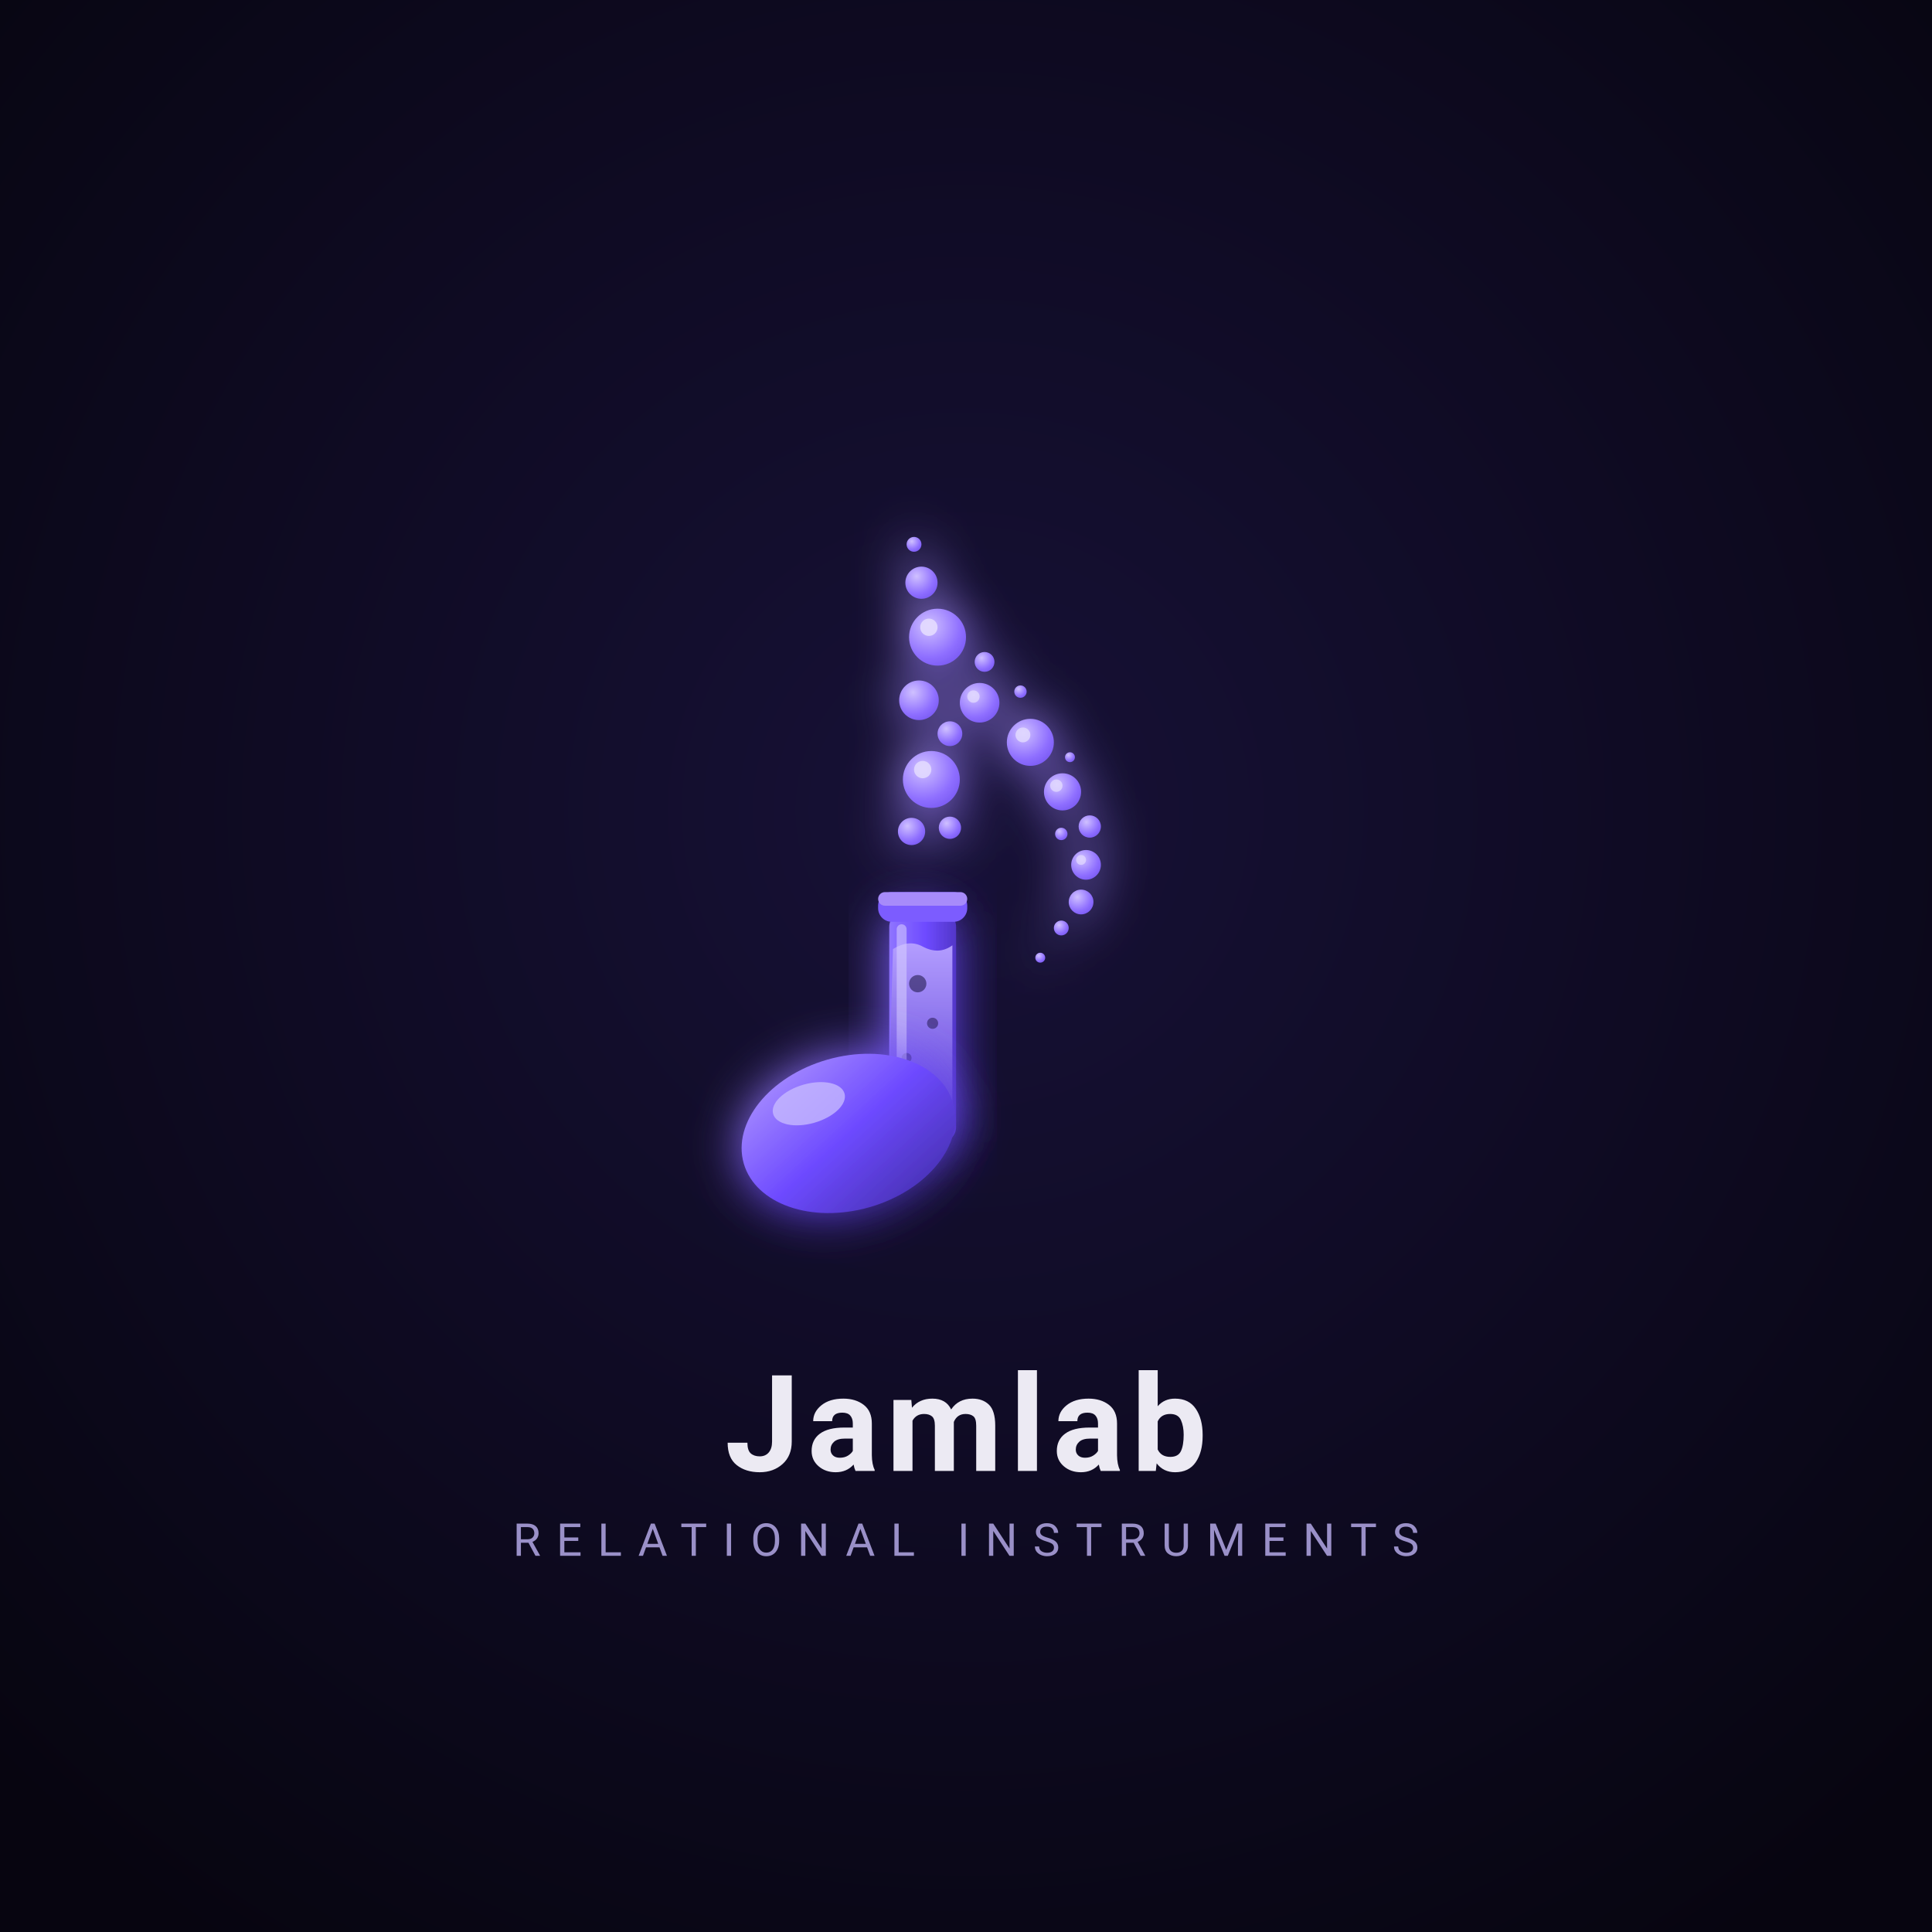
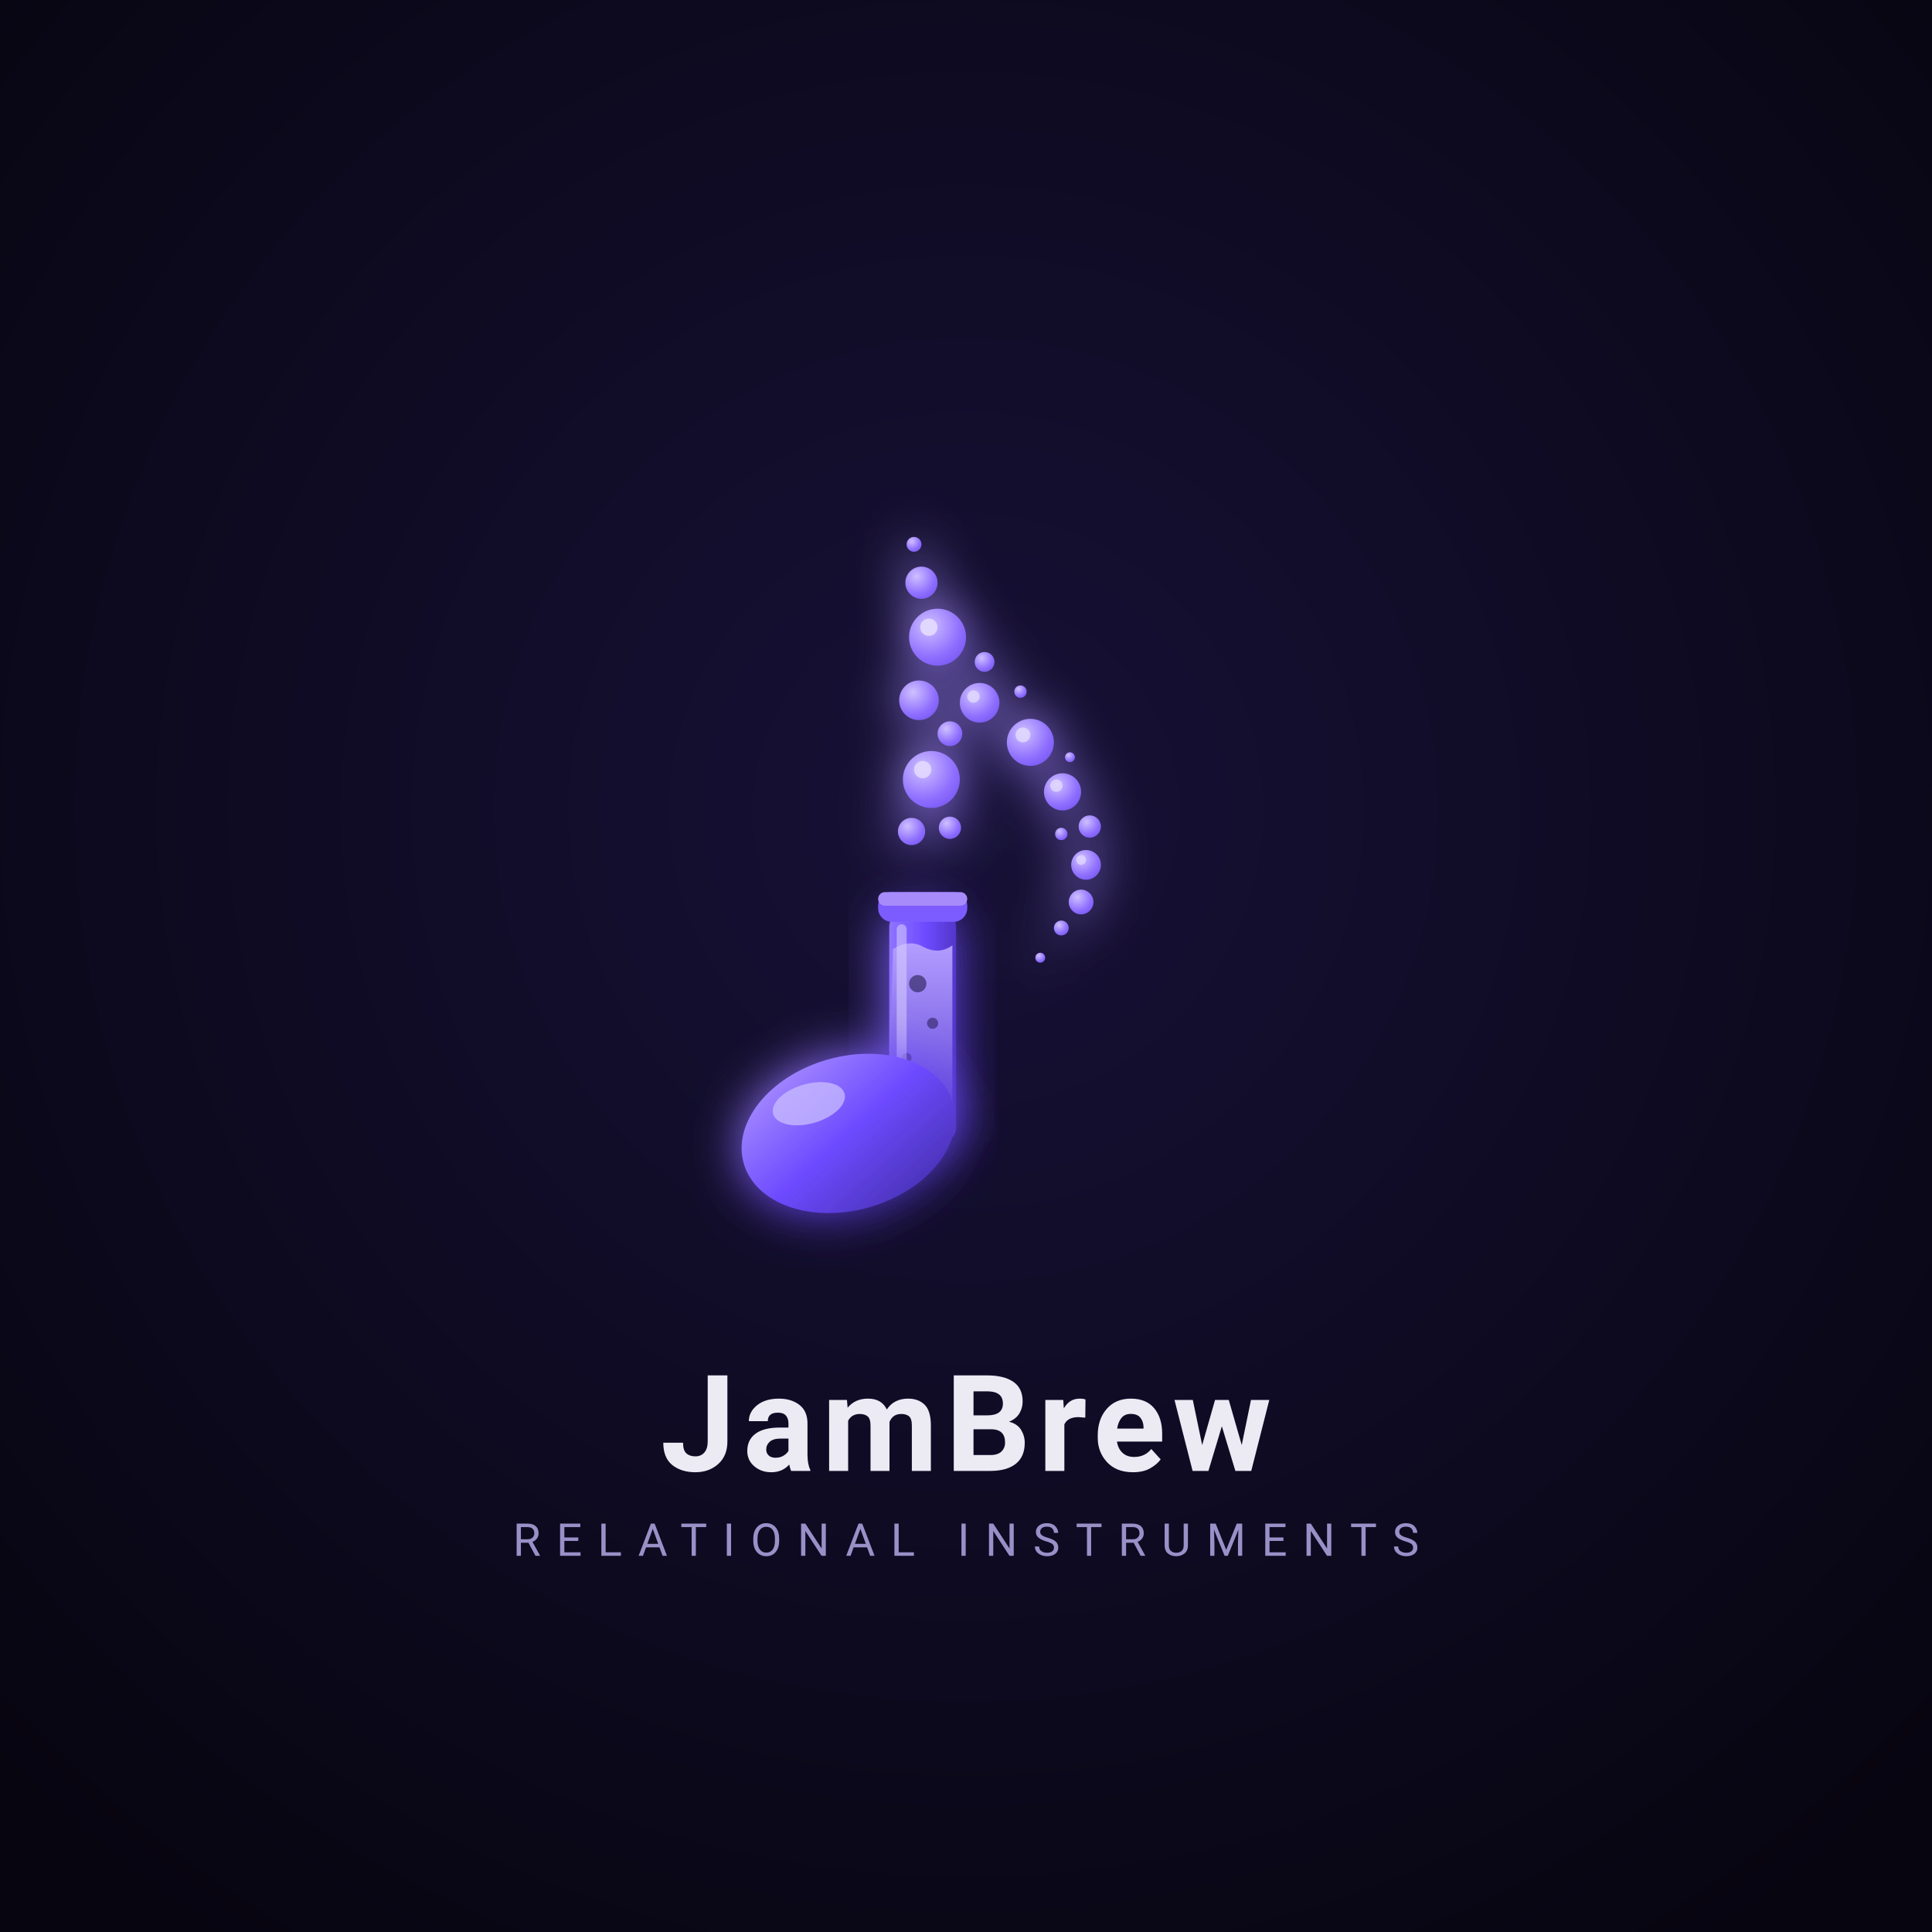
<svg xmlns="http://www.w3.org/2000/svg" viewBox="0 0 2732 2732">
  <defs>
    <radialGradient id="sbg" cx="50%" cy="42%" r="70%">
      <stop offset="0" stop-color="#171137" />
      <stop offset="1" stop-color="#070510" />
    </radialGradient>
    <linearGradient id="shead" x1="0.15" y1="0" x2="0.85" y2="1">
      <stop offset="0" stop-color="#a98fff" />
      <stop offset="0.5" stop-color="#6d4aff" />
      <stop offset="1" stop-color="#4630b0" />
    </linearGradient>
    <linearGradient id="sglass" x1="0" y1="0" x2="1" y2="0">
      <stop offset="0" stop-color="#8f74ff" />
      <stop offset="0.55" stop-color="#6d4aff" />
      <stop offset="1" stop-color="#5236c8" />
    </linearGradient>
    <linearGradient id="sliquid" x1="0" y1="0" x2="0" y2="1">
      <stop offset="0" stop-color="#b39dff" />
      <stop offset="1" stop-color="#5b3fd4" />
    </linearGradient>
    <radialGradient id="sbub" cx="0.35" cy="0.3" r="1">
      <stop offset="0" stop-color="#cfc0ff" />
      <stop offset="0.55" stop-color="#8f6fff" />
      <stop offset="1" stop-color="#6647e8" />
    </radialGradient>
    <filter id="sglow" x="-60%" y="-60%" width="220%" height="220%">
      <feGaussianBlur stdDeviation="20" result="b" />
      <feMerge>
        <feMergeNode in="b" />
        <feMergeNode in="SourceGraphic" />
      </feMerge>
    </filter>
  </defs>
  <rect width="2732" height="2732" fill="url(#sbg)" />
  <g transform="translate(1366 1230) scale(1.75) translate(-551 -448)">
    <g filter="url(#sglow)">
      <circle cx="509" cy="185" r="6" fill="url(#sbub)" />
      <circle cx="515" cy="216" r="13" fill="url(#sbub)" />
      <circle cx="528" cy="260" r="23" fill="url(#sbub)" />
      <circle cx="513" cy="311" r="16" fill="url(#sbub)" />
      <circle cx="538" cy="338" r="10" fill="url(#sbub)" />
      <circle cx="523" cy="375" r="23" fill="url(#sbub)" />
      <circle cx="507" cy="417" r="11" fill="url(#sbub)" />
      <circle cx="538" cy="414" r="9" fill="url(#sbub)" />
      <circle cx="566" cy="280" r="8" fill="url(#sbub)" />
      <circle cx="562" cy="313" r="16" fill="url(#sbub)" />
      <circle cx="595" cy="304" r="5" fill="url(#sbub)" />
      <circle cx="603" cy="345" r="19" fill="url(#sbub)" />
      <circle cx="635" cy="357" r="4" fill="url(#sbub)" />
      <circle cx="629" cy="385" r="15" fill="url(#sbub)" />
      <circle cx="628" cy="419" r="5" fill="url(#sbub)" />
      <circle cx="651" cy="413" r="9" fill="url(#sbub)" />
      <circle cx="648" cy="444" r="12" fill="url(#sbub)" />
      <circle cx="644" cy="474" r="10" fill="url(#sbub)" />
      <circle cx="628" cy="495" r="6" fill="url(#sbub)" />
      <circle cx="611" cy="519" r="4" fill="url(#sbub)" />
    </g>
    <circle cx="521" cy="252" r="7" fill="#e4dcff" opacity="0.9" />
    <circle cx="516" cy="367" r="7" fill="#e4dcff" opacity="0.85" />
    <circle cx="597" cy="339" r="6" fill="#e4dcff" opacity="0.8" />
    <circle cx="624" cy="380" r="5" fill="#e4dcff" opacity="0.75" />
    <circle cx="644" cy="440" r="4" fill="#e4dcff" opacity="0.7" />
    <circle cx="557" cy="308" r="5" fill="#e4dcff" opacity="0.75" />
    <g filter="url(#sglow)">
      <rect x="489" y="482" width="54" height="186" rx="12" fill="url(#sglass)" />
    </g>
    <path d="M 492 512 Q 505 504 516 510 Q 529 517 540 509 L 540 646 a 14 14 0 0 1 -14 14 h -24 a 14 14 0 0 1 -14 -14 Z" fill="url(#sliquid)" />
    <circle cx="512" cy="540" r="7" fill="#171040" opacity="0.55" />
    <circle cx="524" cy="572" r="4.5" fill="#171040" opacity="0.5" />
    <circle cx="503" cy="600" r="4" fill="#171040" opacity="0.45" />
    <rect x="495" y="492" width="8" height="160" rx="4" fill="#d9d0ff" opacity="0.55" />
    <rect x="480" y="466" width="72" height="24" rx="11" fill="#7c5cff" />
    <rect x="480" y="466" width="72" height="11" rx="5.5" fill="#a78bfa" />
    <g filter="url(#sglow)">
      <ellipse cx="456" cy="661" rx="88" ry="62" fill="url(#shead)" transform="rotate(-16 456 661)" />
    </g>
    <ellipse cx="424" cy="637" rx="30" ry="16" fill="#cabdff" opacity="0.75" transform="rotate(-16 424 637)" />
  </g>
-   <text x="1366" y="2080" text-anchor="middle" font-family="Segoe UI, Roboto, Helvetica, Arial, sans-serif" font-size="190" font-weight="700" letter-spacing="10" fill="#eceaf3">Jamlab</text>
+   <text x="1366" y="2080" text-anchor="middle" font-family="Segoe UI, Roboto, Helvetica, Arial, sans-serif" font-size="190" font-weight="700" letter-spacing="10" fill="#eceaf3">JamBrew</text>
  <text x="1366" y="2200" text-anchor="middle" font-family="Segoe UI, Roboto, Helvetica, Arial, sans-serif" font-size="64" font-weight="400" letter-spacing="22" fill="#9a90c8">RELATIONAL INSTRUMENTS</text>
</svg>
